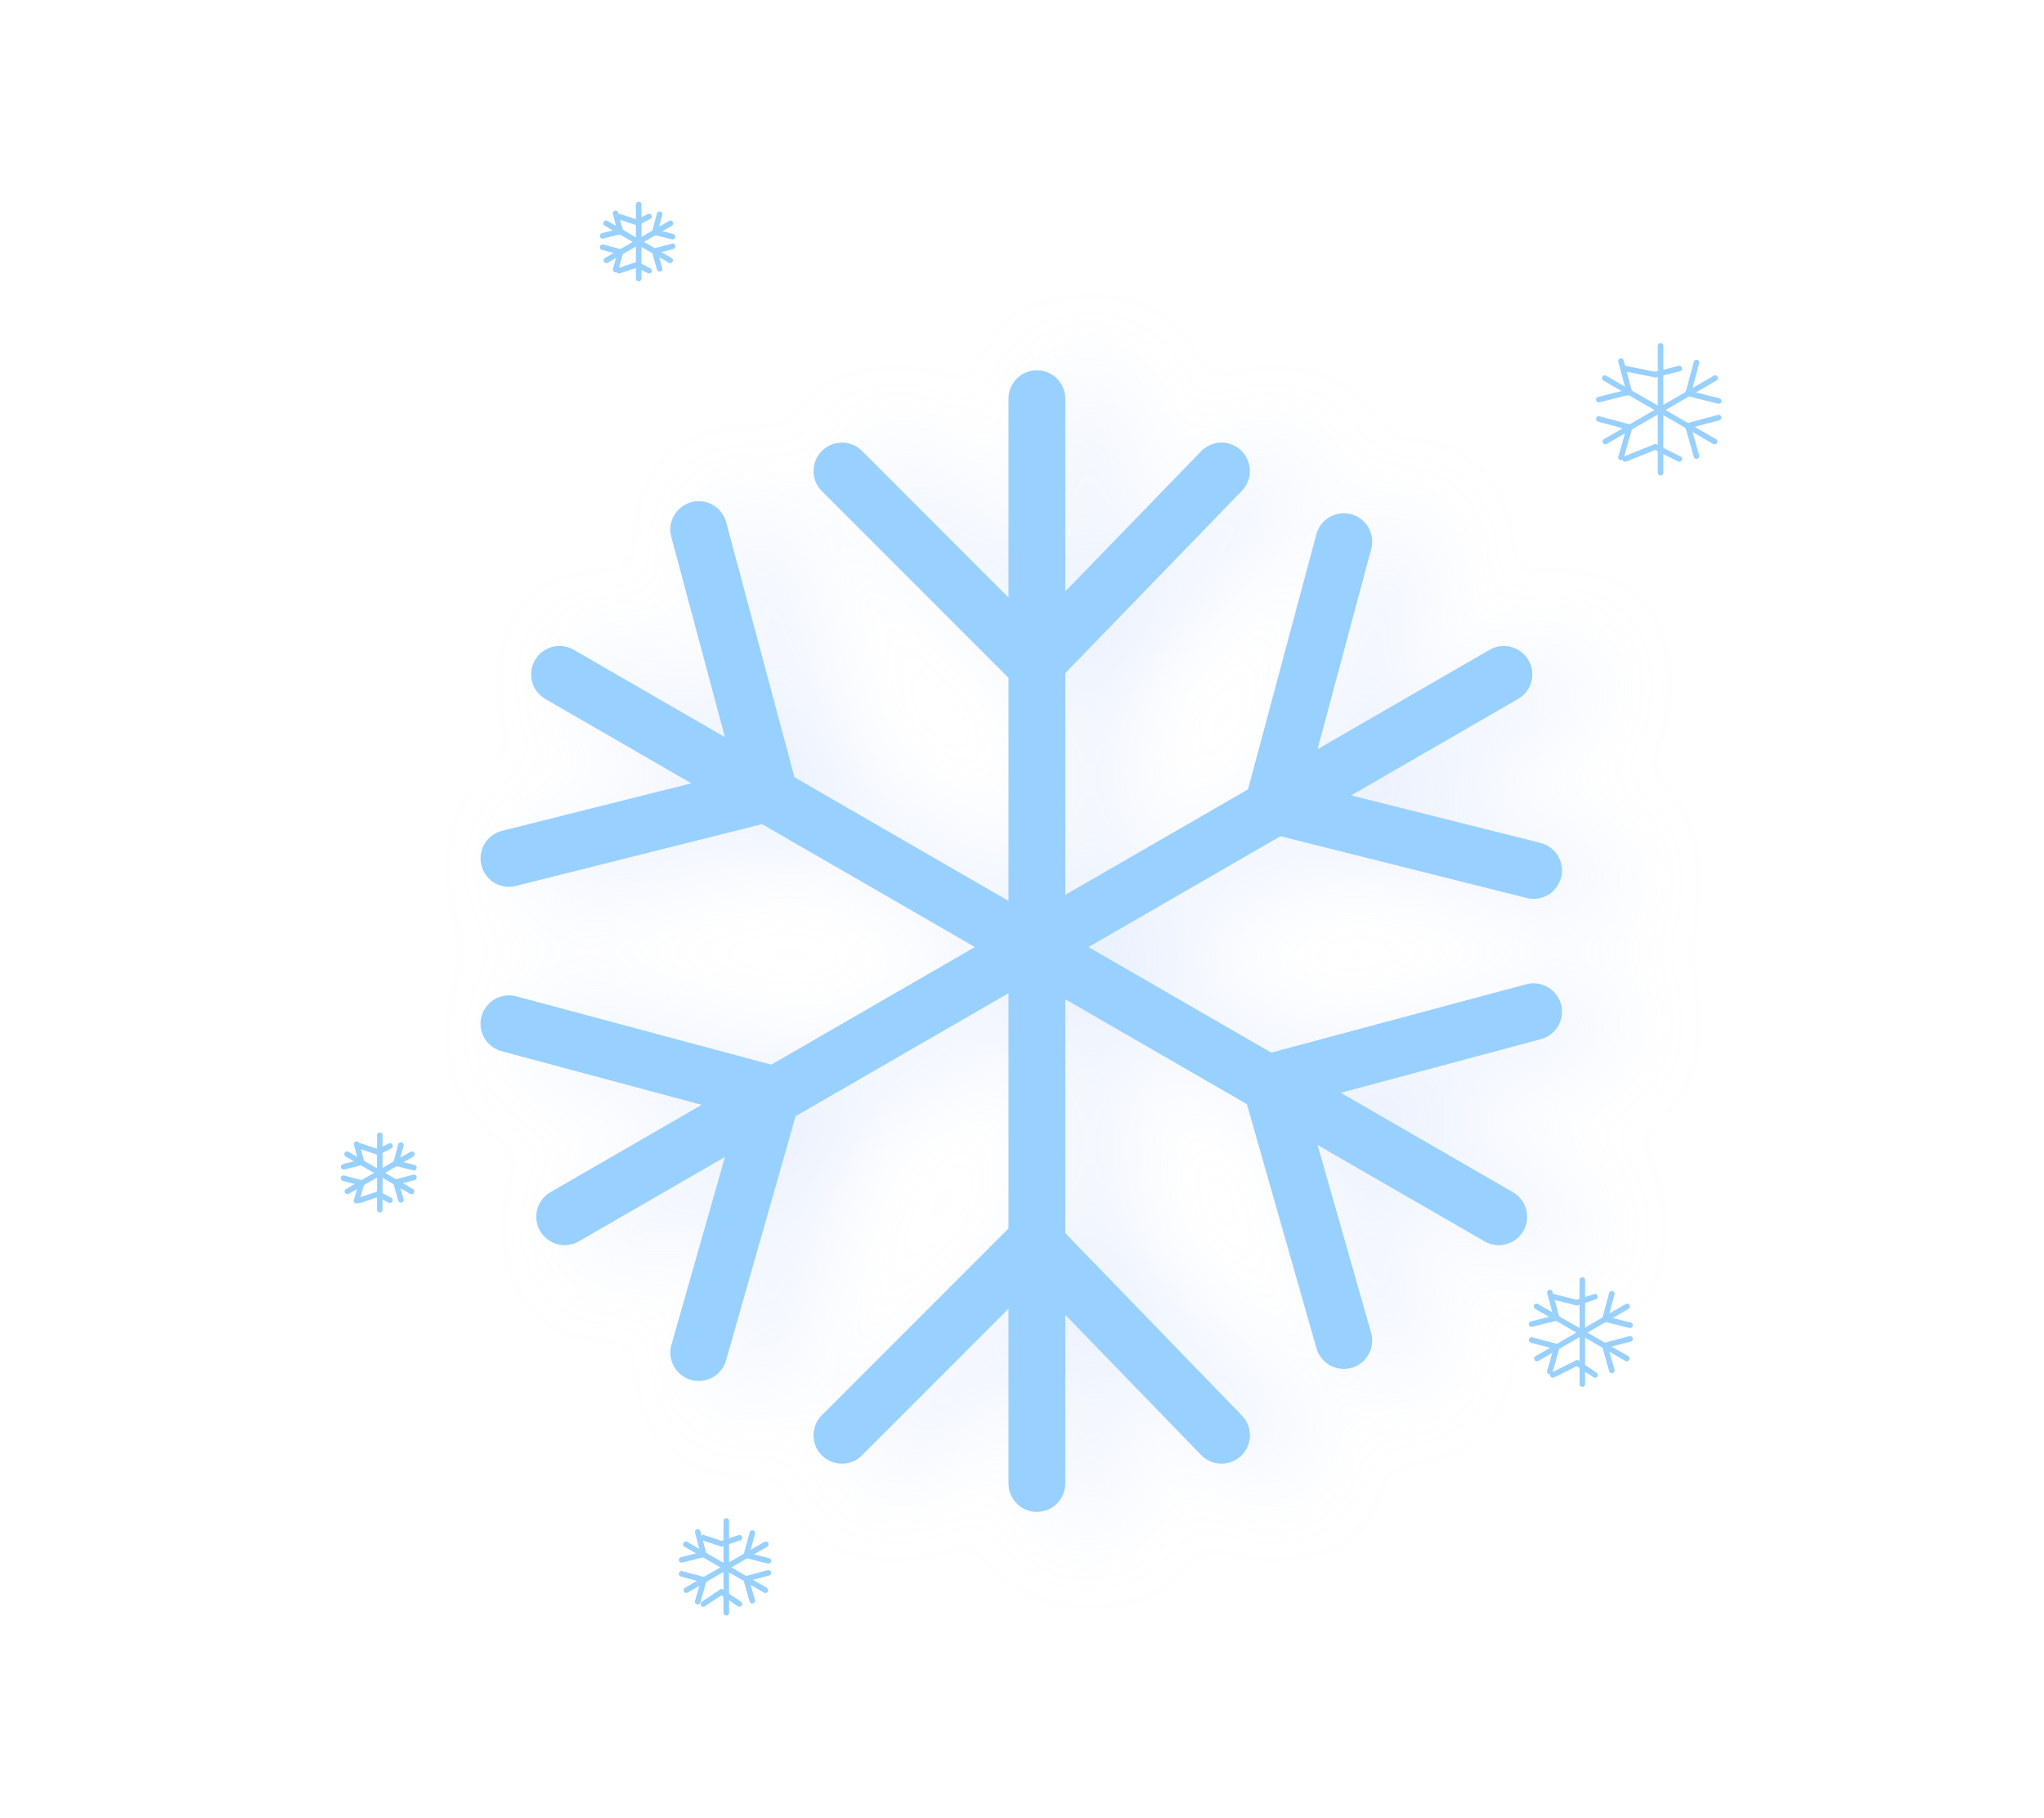
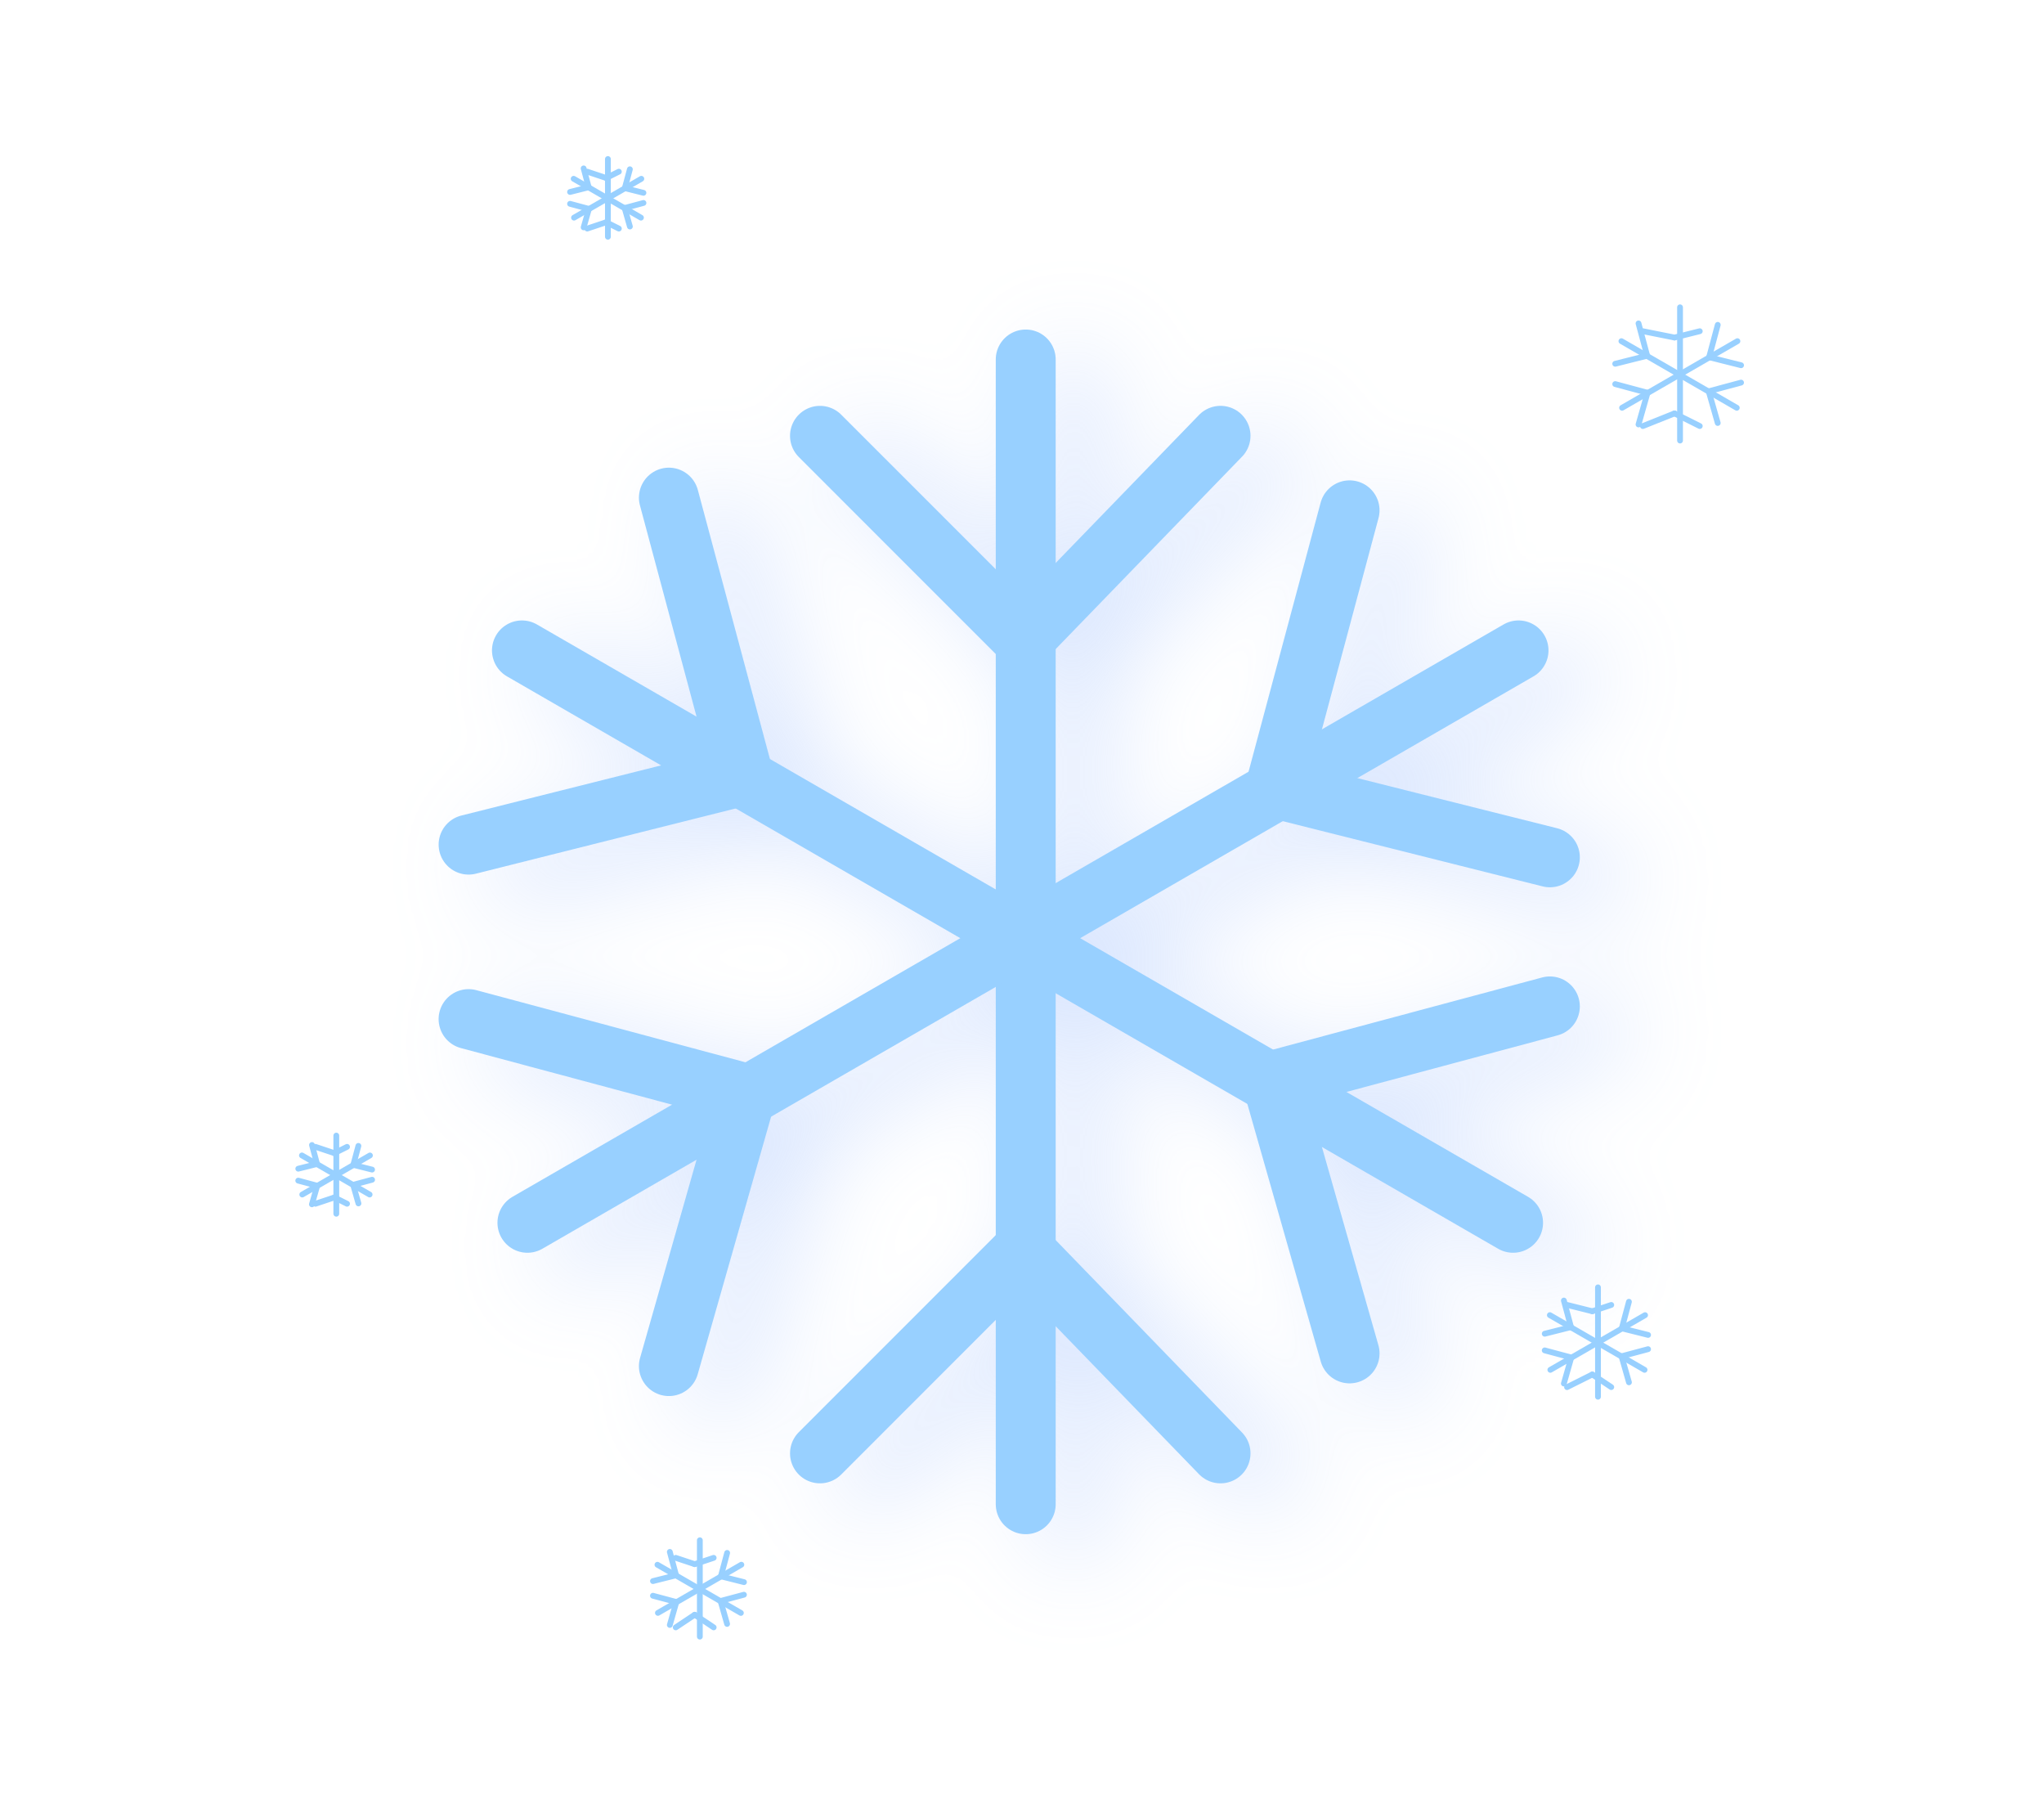
<svg xmlns="http://www.w3.org/2000/svg" width="90" height="80" viewBox="0 0 90 80" fill="none">
-   <g filter="url(#filter0_d_178_1002)">
-     <path d="M45.655 17.55V65.302" stroke="#98D0FF" stroke-width="2.5" stroke-linecap="round" />
-     <path d="M45.56 29.223L53.784 20.734" stroke="#98D0FF" stroke-width="2.5" stroke-linecap="round" />
-     <path d="M45.56 29.223L37.071 20.734" stroke="#98D0FF" stroke-width="2.5" stroke-linecap="round" />
-     <path d="M45.56 54.691L53.784 63.18" stroke="#98D0FF" stroke-width="2.5" stroke-linecap="round" />
-     <path d="M45.56 54.691L37.071 63.18" stroke="#98D0FF" stroke-width="2.5" stroke-linecap="round" />
-     <path d="M66.218 29.686L24.863 53.561" stroke="#98D0FF" stroke-width="2.5" stroke-linecap="round" />
-     <path d="M56.061 35.44L67.525 38.317" stroke="#98D0FF" stroke-width="2.5" stroke-linecap="round" />
-     <path d="M56.061 35.439L59.168 23.843" stroke="#98D0FF" stroke-width="2.5" stroke-linecap="round" />
-     <path d="M34.006 48.173L30.766 59.54" stroke="#98D0FF" stroke-width="2.5" stroke-linecap="round" />
-     <path d="M34.006 48.173L22.409 45.066" stroke="#98D0FF" stroke-width="2.5" stroke-linecap="round" />
-     <path d="M65.99 53.562L24.636 29.686" stroke="#98D0FF" stroke-width="2.5" stroke-linecap="round" />
-     <path d="M55.928 47.643L59.168 59.009" stroke="#98D0FF" stroke-width="2.5" stroke-linecap="round" />
-     <path d="M55.928 47.643L67.525 44.535" stroke="#98D0FF" stroke-width="2.5" stroke-linecap="round" />
-     <path d="M33.873 34.909L22.409 37.786" stroke="#98D0FF" stroke-width="2.5" stroke-linecap="round" />
-     <path d="M33.873 34.909L30.766 23.312" stroke="#98D0FF" stroke-width="2.5" stroke-linecap="round" />
+   <g filter="url(#filter0_d_213_1933)">
+     <path d="M45.164 15.825V66.216" stroke="#98D0FF" stroke-width="2.638" stroke-linecap="round" />
+     <path d="M45.063 28.143L53.742 19.184" stroke="#98D0FF" stroke-width="2.638" stroke-linecap="round" />
+     <path d="M45.063 28.143L36.105 19.185" stroke="#98D0FF" stroke-width="2.638" stroke-linecap="round" />
+     <path d="M45.063 55.018L53.742 63.977" stroke="#98D0FF" stroke-width="2.638" stroke-linecap="round" />
+     <path d="M45.063 55.018L36.105 63.977" stroke="#98D0FF" stroke-width="2.638" stroke-linecap="round" />
+     <path d="M66.863 28.631L23.223 53.827" stroke="#98D0FF" stroke-width="2.638" stroke-linecap="round" />
+     <path d="M56.146 34.703L68.243 37.739" stroke="#98D0FF" stroke-width="2.638" stroke-linecap="round" />
+     <path d="M56.145 34.703L59.424 22.465" stroke="#98D0FF" stroke-width="2.638" stroke-linecap="round" />
+     <path d="M32.871 48.14L29.452 60.135" stroke="#98D0FF" stroke-width="2.638" stroke-linecap="round" />
+     <path d="M32.87 48.14L20.632 44.861" stroke="#98D0FF" stroke-width="2.638" stroke-linecap="round" />
+     <path d="M66.623 53.827L22.982 28.631" stroke="#98D0FF" stroke-width="2.638" stroke-linecap="round" />
+     <path d="M56.005 47.581L59.424 59.576" stroke="#98D0FF" stroke-width="2.638" stroke-linecap="round" />
+     <path d="M56.005 47.581L68.243 44.302" stroke="#98D0FF" stroke-width="2.638" stroke-linecap="round" />
+     <path d="M32.73 34.143L20.633 37.18" stroke="#98D0FF" stroke-width="2.638" stroke-linecap="round" />
+     <path d="M32.731 34.143L29.452 21.906" stroke="#98D0FF" stroke-width="2.638" stroke-linecap="round" />
  </g>
-   <path d="M28.121 9V12.261" stroke="#98D0FF" stroke-width="0.244" stroke-linecap="round" />
-   <path d="M28.05 9.796L28.581 9.53" stroke="#98D0FF" stroke-width="0.244" stroke-linecap="round" />
-   <path d="M28.05 9.796L27.255 9.53" stroke="#98D0FF" stroke-width="0.244" stroke-linecap="round" />
-   <path d="M28.05 11.653L28.581 11.918" stroke="#98D0FF" stroke-width="0.244" stroke-linecap="round" />
-   <path d="M28.05 11.653L27.255 11.918" stroke="#98D0FF" stroke-width="0.244" stroke-linecap="round" />
-   <path d="M29.525 9.829L26.7 11.46" stroke="#98D0FF" stroke-width="0.244" stroke-linecap="round" />
-   <path d="M28.831 10.222L29.614 10.418" stroke="#98D0FF" stroke-width="0.244" stroke-linecap="round" />
-   <path d="M28.831 10.222L29.043 9.43" stroke="#98D0FF" stroke-width="0.244" stroke-linecap="round" />
-   <path d="M27.325 11.092L27.104 11.868" stroke="#98D0FF" stroke-width="0.244" stroke-linecap="round" />
-   <path d="M27.325 11.092L26.533 10.88" stroke="#98D0FF" stroke-width="0.244" stroke-linecap="round" />
-   <path d="M29.508 11.46L26.684 9.829" stroke="#98D0FF" stroke-width="0.244" stroke-linecap="round" />
-   <path d="M28.822 11.055L29.043 11.832" stroke="#98D0FF" stroke-width="0.244" stroke-linecap="round" />
-   <path d="M28.822 11.055L29.614 10.843" stroke="#98D0FF" stroke-width="0.244" stroke-linecap="round" />
-   <path d="M27.315 10.185L26.532 10.382" stroke="#98D0FF" stroke-width="0.244" stroke-linecap="round" />
-   <path d="M27.315 10.185L27.103 9.394" stroke="#98D0FF" stroke-width="0.244" stroke-linecap="round" />
-   <path d="M73.116 15.222V20.812" stroke="#98D0FF" stroke-width="0.244" stroke-linecap="round" />
-   <path d="M72.883 16.49L73.944 16.224" stroke="#98D0FF" stroke-width="0.244" stroke-linecap="round" />
-   <path d="M72.883 16.49L71.557 16.224" stroke="#98D0FF" stroke-width="0.244" stroke-linecap="round" />
-   <path d="M72.883 19.674L73.944 20.204" stroke="#98D0FF" stroke-width="0.244" stroke-linecap="round" />
-   <path d="M72.883 19.673L71.557 20.204" stroke="#98D0FF" stroke-width="0.244" stroke-linecap="round" />
-   <path d="M75.525 16.642L70.683 19.438" stroke="#98D0FF" stroke-width="0.244" stroke-linecap="round" />
-   <path d="M74.335 17.316L75.678 17.653" stroke="#98D0FF" stroke-width="0.244" stroke-linecap="round" />
-   <path d="M74.335 17.316L74.699 15.958" stroke="#98D0FF" stroke-width="0.244" stroke-linecap="round" />
-   <path d="M71.753 18.807L71.374 20.137" stroke="#98D0FF" stroke-width="0.244" stroke-linecap="round" />
-   <path d="M71.754 18.807L70.396 18.443" stroke="#98D0FF" stroke-width="0.244" stroke-linecap="round" />
-   <path d="M75.497 19.438L70.656 16.643" stroke="#98D0FF" stroke-width="0.244" stroke-linecap="round" />
-   <path d="M74.319 18.745L74.699 20.076" stroke="#98D0FF" stroke-width="0.244" stroke-linecap="round" />
-   <path d="M74.319 18.745L75.677 18.381" stroke="#98D0FF" stroke-width="0.244" stroke-linecap="round" />
-   <path d="M71.737 17.254L70.395 17.591" stroke="#98D0FF" stroke-width="0.244" stroke-linecap="round" />
-   <path d="M71.737 17.254L71.374 15.896" stroke="#98D0FF" stroke-width="0.244" stroke-linecap="round" />
-   <path d="M69.672 56.341V60.931" stroke="#98D0FF" stroke-width="0.244" stroke-linecap="round" />
-   <path d="M69.435 57.343L70.23 57.078" stroke="#98D0FF" stroke-width="0.244" stroke-linecap="round" />
-   <path d="M69.435 57.343L68.374 57.078" stroke="#98D0FF" stroke-width="0.244" stroke-linecap="round" />
-   <path d="M69.435 59.996L70.23 60.527" stroke="#98D0FF" stroke-width="0.244" stroke-linecap="round" />
-   <path d="M69.435 59.996L68.374 60.527" stroke="#98D0FF" stroke-width="0.244" stroke-linecap="round" />
-   <path d="M71.649 57.507L67.674 59.802" stroke="#98D0FF" stroke-width="0.244" stroke-linecap="round" />
-   <path d="M70.672 58.06L71.774 58.337" stroke="#98D0FF" stroke-width="0.244" stroke-linecap="round" />
-   <path d="M70.672 58.06L70.971 56.946" stroke="#98D0FF" stroke-width="0.244" stroke-linecap="round" />
-   <path d="M68.552 59.284L68.241 60.377" stroke="#98D0FF" stroke-width="0.244" stroke-linecap="round" />
-   <path d="M68.552 59.284L67.438 58.986" stroke="#98D0FF" stroke-width="0.244" stroke-linecap="round" />
-   <path d="M71.628 59.802L67.653 57.507" stroke="#98D0FF" stroke-width="0.244" stroke-linecap="round" />
-   <path d="M70.66 59.233L70.972 60.326" stroke="#98D0FF" stroke-width="0.244" stroke-linecap="round" />
-   <path d="M70.66 59.233L71.775 58.935" stroke="#98D0FF" stroke-width="0.244" stroke-linecap="round" />
-   <path d="M68.54 58.01L67.438 58.286" stroke="#98D0FF" stroke-width="0.244" stroke-linecap="round" />
-   <path d="M68.54 58.01L68.242 56.895" stroke="#98D0FF" stroke-width="0.244" stroke-linecap="round" />
-   <path d="M31.98 66.952V70.996" stroke="#98D0FF" stroke-width="0.244" stroke-linecap="round" />
-   <path d="M31.765 67.955L32.56 67.69" stroke="#98D0FF" stroke-width="0.244" stroke-linecap="round" />
-   <path d="M31.764 67.955L30.968 67.69" stroke="#98D0FF" stroke-width="0.244" stroke-linecap="round" />
-   <path d="M31.765 70.077L32.56 70.608" stroke="#98D0FF" stroke-width="0.244" stroke-linecap="round" />
-   <path d="M31.764 70.077L30.968 70.608" stroke="#98D0FF" stroke-width="0.244" stroke-linecap="round" />
-   <path d="M33.722 67.978L30.22 69.999" stroke="#98D0FF" stroke-width="0.244" stroke-linecap="round" />
-   <path d="M32.862 68.465L33.833 68.709" stroke="#98D0FF" stroke-width="0.244" stroke-linecap="round" />
-   <path d="M32.862 68.465L33.125 67.483" stroke="#98D0FF" stroke-width="0.244" stroke-linecap="round" />
-   <path d="M30.994 69.543L30.719 70.506" stroke="#98D0FF" stroke-width="0.244" stroke-linecap="round" />
-   <path d="M30.994 69.543L30.012 69.28" stroke="#98D0FF" stroke-width="0.244" stroke-linecap="round" />
-   <path d="M33.702 70.001L30.2 67.98" stroke="#98D0FF" stroke-width="0.244" stroke-linecap="round" />
-   <path d="M32.849 69.5L33.124 70.463" stroke="#98D0FF" stroke-width="0.244" stroke-linecap="round" />
-   <path d="M32.849 69.5L33.831 69.237" stroke="#98D0FF" stroke-width="0.244" stroke-linecap="round" />
-   <path d="M30.983 68.422L30.012 68.666" stroke="#98D0FF" stroke-width="0.244" stroke-linecap="round" />
-   <path d="M30.983 68.422L30.72 67.44" stroke="#98D0FF" stroke-width="0.244" stroke-linecap="round" />
-   <path d="M16.723 49.973V53.253" stroke="#98D0FF" stroke-width="0.244" stroke-linecap="round" />
-   <path d="M16.644 50.711L17.174 50.446" stroke="#98D0FF" stroke-width="0.244" stroke-linecap="round" />
-   <path d="M16.644 50.711L15.848 50.446" stroke="#98D0FF" stroke-width="0.244" stroke-linecap="round" />
-   <path d="M16.644 52.568L17.174 52.833" stroke="#98D0FF" stroke-width="0.244" stroke-linecap="round" />
-   <path d="M16.644 52.568L15.848 52.833" stroke="#98D0FF" stroke-width="0.244" stroke-linecap="round" />
-   <path d="M18.135 50.807L15.295 52.447" stroke="#98D0FF" stroke-width="0.244" stroke-linecap="round" />
-   <path d="M17.438 51.202L18.225 51.4" stroke="#98D0FF" stroke-width="0.244" stroke-linecap="round" />
-   <path d="M17.438 51.202L17.651 50.406" stroke="#98D0FF" stroke-width="0.244" stroke-linecap="round" />
-   <path d="M15.922 52.077L15.7 52.857" stroke="#98D0FF" stroke-width="0.244" stroke-linecap="round" />
-   <path d="M15.922 52.077L15.126 51.863" stroke="#98D0FF" stroke-width="0.244" stroke-linecap="round" />
-   <path d="M18.122 52.447L15.281 50.807" stroke="#98D0FF" stroke-width="0.244" stroke-linecap="round" />
-   <path d="M17.43 52.04L17.653 52.82" stroke="#98D0FF" stroke-width="0.244" stroke-linecap="round" />
-   <path d="M17.43 52.04L18.226 51.827" stroke="#98D0FF" stroke-width="0.244" stroke-linecap="round" />
-   <path d="M15.916 51.165L15.129 51.363" stroke="#98D0FF" stroke-width="0.244" stroke-linecap="round" />
-   <path d="M15.916 51.165L15.703 50.369" stroke="#98D0FF" stroke-width="0.244" stroke-linecap="round" />
+   <path d="M26.767 7V10.422" stroke="#98D0FF" stroke-width="0.255" stroke-linecap="round" />
+   <path d="M26.692 7.835L27.249 7.557" stroke="#98D0FF" stroke-width="0.255" stroke-linecap="round" />
+   <path d="M26.692 7.835L25.857 7.557" stroke="#98D0FF" stroke-width="0.255" stroke-linecap="round" />
+   <path d="M26.692 9.783L27.249 10.062" stroke="#98D0FF" stroke-width="0.255" stroke-linecap="round" />
+   <path d="M26.692 9.783L25.857 10.062" stroke="#98D0FF" stroke-width="0.255" stroke-linecap="round" />
+   <path d="M28.239 7.87L25.275 9.581" stroke="#98D0FF" stroke-width="0.255" stroke-linecap="round" />
+   <path d="M27.511 8.282L28.332 8.488" stroke="#98D0FF" stroke-width="0.255" stroke-linecap="round" />
+   <path d="M27.511 8.282L27.734 7.451" stroke="#98D0FF" stroke-width="0.255" stroke-linecap="round" />
+   <path d="M25.931 9.195L25.699 10.009" stroke="#98D0FF" stroke-width="0.255" stroke-linecap="round" />
+   <path d="M25.931 9.195L25.1 8.972" stroke="#98D0FF" stroke-width="0.255" stroke-linecap="round" />
+   <path d="M28.222 9.581L25.259 7.87" stroke="#98D0FF" stroke-width="0.255" stroke-linecap="round" />
+   <path d="M27.503 9.157L27.735 9.971" stroke="#98D0FF" stroke-width="0.255" stroke-linecap="round" />
+   <path d="M27.502 9.157L28.333 8.934" stroke="#98D0FF" stroke-width="0.255" stroke-linecap="round" />
+   <path d="M25.921 8.244L25.1 8.45" stroke="#98D0FF" stroke-width="0.255" stroke-linecap="round" />
+   <path d="M25.921 8.244L25.699 7.413" stroke="#98D0FF" stroke-width="0.255" stroke-linecap="round" />
+   <path d="M73.974 13.528V19.393" stroke="#98D0FF" stroke-width="0.255" stroke-linecap="round" />
+   <path d="M73.73 14.858L74.843 14.58" stroke="#98D0FF" stroke-width="0.255" stroke-linecap="round" />
+   <path d="M73.73 14.858L72.338 14.58" stroke="#98D0FF" stroke-width="0.255" stroke-linecap="round" />
+   <path d="M73.73 18.198L74.843 18.755" stroke="#98D0FF" stroke-width="0.255" stroke-linecap="round" />
+   <path d="M73.73 18.198L72.338 18.755" stroke="#98D0FF" stroke-width="0.255" stroke-linecap="round" />
+   <path d="M76.501 15.018L71.422 17.951" stroke="#98D0FF" stroke-width="0.255" stroke-linecap="round" />
+   <path d="M75.254 15.725L76.662 16.078" stroke="#98D0FF" stroke-width="0.255" stroke-linecap="round" />
+   <path d="M75.254 15.725L75.635 14.3" stroke="#98D0FF" stroke-width="0.255" stroke-linecap="round" />
+   <path d="M72.544 17.289L72.146 18.685" stroke="#98D0FF" stroke-width="0.255" stroke-linecap="round" />
+   <path d="M72.544 17.289L71.12 16.907" stroke="#98D0FF" stroke-width="0.255" stroke-linecap="round" />
+   <path d="M76.473 17.951L71.393 15.018" stroke="#98D0FF" stroke-width="0.255" stroke-linecap="round" />
+   <path d="M75.236 17.224L75.634 18.62" stroke="#98D0FF" stroke-width="0.255" stroke-linecap="round" />
+   <path d="M75.237 17.224L76.661 16.842" stroke="#98D0FF" stroke-width="0.255" stroke-linecap="round" />
+   <path d="M72.528 15.66L71.12 16.013" stroke="#98D0FF" stroke-width="0.255" stroke-linecap="round" />
+   <path d="M72.528 15.66L72.146 14.236" stroke="#98D0FF" stroke-width="0.255" stroke-linecap="round" />
+   <path d="M70.361 56.669V61.484" stroke="#98D0FF" stroke-width="0.255" stroke-linecap="round" />
+   <path d="M70.111 57.721L70.946 57.443" stroke="#98D0FF" stroke-width="0.255" stroke-linecap="round" />
+   <path d="M70.112 57.721L68.999 57.442" stroke="#98D0FF" stroke-width="0.255" stroke-linecap="round" />
+   <path d="M70.111 60.504L70.946 61.06" stroke="#98D0FF" stroke-width="0.255" stroke-linecap="round" />
+   <path d="M70.112 60.504L68.999 61.061" stroke="#98D0FF" stroke-width="0.255" stroke-linecap="round" />
+   <path d="M72.435 57.893L68.264 60.3" stroke="#98D0FF" stroke-width="0.255" stroke-linecap="round" />
+   <path d="M71.41 58.473L72.567 58.763" stroke="#98D0FF" stroke-width="0.255" stroke-linecap="round" />
+   <path d="M71.41 58.473L71.724 57.303" stroke="#98D0FF" stroke-width="0.255" stroke-linecap="round" />
+   <path d="M69.186 59.757L68.859 60.903" stroke="#98D0FF" stroke-width="0.255" stroke-linecap="round" />
+   <path d="M69.186 59.757L68.016 59.444" stroke="#98D0FF" stroke-width="0.255" stroke-linecap="round" />
+   <path d="M72.412 60.3L68.242 57.892" stroke="#98D0FF" stroke-width="0.255" stroke-linecap="round" />
+   <path d="M71.398 59.703L71.725 60.85" stroke="#98D0FF" stroke-width="0.255" stroke-linecap="round" />
+   <path d="M71.398 59.703L72.567 59.39" stroke="#98D0FF" stroke-width="0.255" stroke-linecap="round" />
+   <path d="M69.173 58.419L68.017 58.71" stroke="#98D0FF" stroke-width="0.255" stroke-linecap="round" />
+   <path d="M69.174 58.419L68.86 57.25" stroke="#98D0FF" stroke-width="0.255" stroke-linecap="round" />
+   <path d="M30.815 67.802V72.044" stroke="#98D0FF" stroke-width="0.255" stroke-linecap="round" />
+   <path d="M30.589 68.854L31.424 68.576" stroke="#98D0FF" stroke-width="0.255" stroke-linecap="round" />
+   <path d="M30.589 68.854L29.754 68.576" stroke="#98D0FF" stroke-width="0.255" stroke-linecap="round" />
+   <path d="M30.589 71.08L31.424 71.637" stroke="#98D0FF" stroke-width="0.255" stroke-linecap="round" />
+   <path d="M30.589 71.08L29.754 71.637" stroke="#98D0FF" stroke-width="0.255" stroke-linecap="round" />
+   <path d="M32.643 68.878L28.969 70.999" stroke="#98D0FF" stroke-width="0.255" stroke-linecap="round" />
+   <path d="M31.74 69.389L32.759 69.645" stroke="#98D0FF" stroke-width="0.255" stroke-linecap="round" />
+   <path d="M31.741 69.389L32.017 68.359" stroke="#98D0FF" stroke-width="0.255" stroke-linecap="round" />
+   <path d="M29.781 70.52L29.493 71.53" stroke="#98D0FF" stroke-width="0.255" stroke-linecap="round" />
+   <path d="M29.78 70.52L28.75 70.244" stroke="#98D0FF" stroke-width="0.255" stroke-linecap="round" />
+   <path d="M32.622 71.001L28.948 68.88" stroke="#98D0FF" stroke-width="0.255" stroke-linecap="round" />
+   <path d="M31.727 70.475L32.015 71.485" stroke="#98D0FF" stroke-width="0.255" stroke-linecap="round" />
+   <path d="M31.727 70.475L32.757 70.199" stroke="#98D0FF" stroke-width="0.255" stroke-linecap="round" />
+   <path d="M29.769 69.344L28.751 69.599" stroke="#98D0FF" stroke-width="0.255" stroke-linecap="round" />
+   <path d="M29.769 69.344L29.493 68.314" stroke="#98D0FF" stroke-width="0.255" stroke-linecap="round" />
+   <path d="M14.808 49.988V53.429" stroke="#98D0FF" stroke-width="0.255" stroke-linecap="round" />
+   <path d="M14.725 50.762L15.281 50.484" stroke="#98D0FF" stroke-width="0.255" stroke-linecap="round" />
+   <path d="M14.725 50.762L13.89 50.484" stroke="#98D0FF" stroke-width="0.255" stroke-linecap="round" />
+   <path d="M14.725 52.71L15.281 52.989" stroke="#98D0FF" stroke-width="0.255" stroke-linecap="round" />
+   <path d="M14.725 52.71L13.89 52.989" stroke="#98D0FF" stroke-width="0.255" stroke-linecap="round" />
+   <path d="M16.289 50.863L13.309 52.583" stroke="#98D0FF" stroke-width="0.255" stroke-linecap="round" />
+   <path d="M15.557 51.278L16.383 51.485" stroke="#98D0FF" stroke-width="0.255" stroke-linecap="round" />
+   <path d="M15.557 51.277L15.781 50.442" stroke="#98D0FF" stroke-width="0.255" stroke-linecap="round" />
+   <path d="M13.968 52.195L13.734 53.014" stroke="#98D0FF" stroke-width="0.255" stroke-linecap="round" />
+   <path d="M13.968 52.195L13.132 51.971" stroke="#98D0FF" stroke-width="0.255" stroke-linecap="round" />
+   <path d="M16.275 52.583L13.295 50.862" stroke="#98D0FF" stroke-width="0.255" stroke-linecap="round" />
+   <path d="M15.549 52.156L15.783 52.975" stroke="#98D0FF" stroke-width="0.255" stroke-linecap="round" />
+   <path d="M15.549 52.156L16.384 51.932" stroke="#98D0FF" stroke-width="0.255" stroke-linecap="round" />
+   <path d="M13.96 51.239L13.134 51.446" stroke="#98D0FF" stroke-width="0.255" stroke-linecap="round" />
+   <path d="M13.961 51.239L13.737 50.403" stroke="#98D0FF" stroke-width="0.255" stroke-linecap="round" />
  <defs>
-     <filter id="filter0_d_178_1002" x="19.468" y="12.762" width="55.617" height="58.252" filterUnits="userSpaceOnUse" color-interpolation-filters="sRGB">
+     <filter id="filter0_d_213_1933" x="17.215" y="11.358" width="58.643" height="61.423" filterUnits="userSpaceOnUse" color-interpolation-filters="sRGB">
      <feFlood flood-opacity="0" result="BackgroundImageFix" />
      <feColorMatrix in="SourceAlpha" type="matrix" values="0 0 0 0 0 0 0 0 0 0 0 0 0 0 0 0 0 0 127 0" result="hardAlpha" />
-       <feOffset dx="2.31" dy="0.462" />
-       <feGaussianBlur stdDeviation="2" />
-       <feColorMatrix type="matrix" values="0 0 0 0 0.69 0 0 0 0 0.786 0 0 0 0 0.972 0 0 0 0.28 0" />
-       <feBlend mode="normal" in2="BackgroundImageFix" result="effect1_dropShadow_178_1002" />
-       <feBlend mode="normal" in="SourceGraphic" in2="effect1_dropShadow_178_1002" result="shape" />
+       <feOffset dx="2.098" dy="1.049" />
+       <feGaussianBlur stdDeviation="2.098" />
+       <feColorMatrix type="matrix" values="0 0 0 0 0.62 0 0 0 0 0.746 0 0 0 0 0.992 0 0 0 0.4 0" />
+       <feBlend mode="normal" in2="BackgroundImageFix" result="effect1_dropShadow_213_1933" />
+       <feBlend mode="normal" in="SourceGraphic" in2="effect1_dropShadow_213_1933" result="shape" />
    </filter>
  </defs>
</svg>
